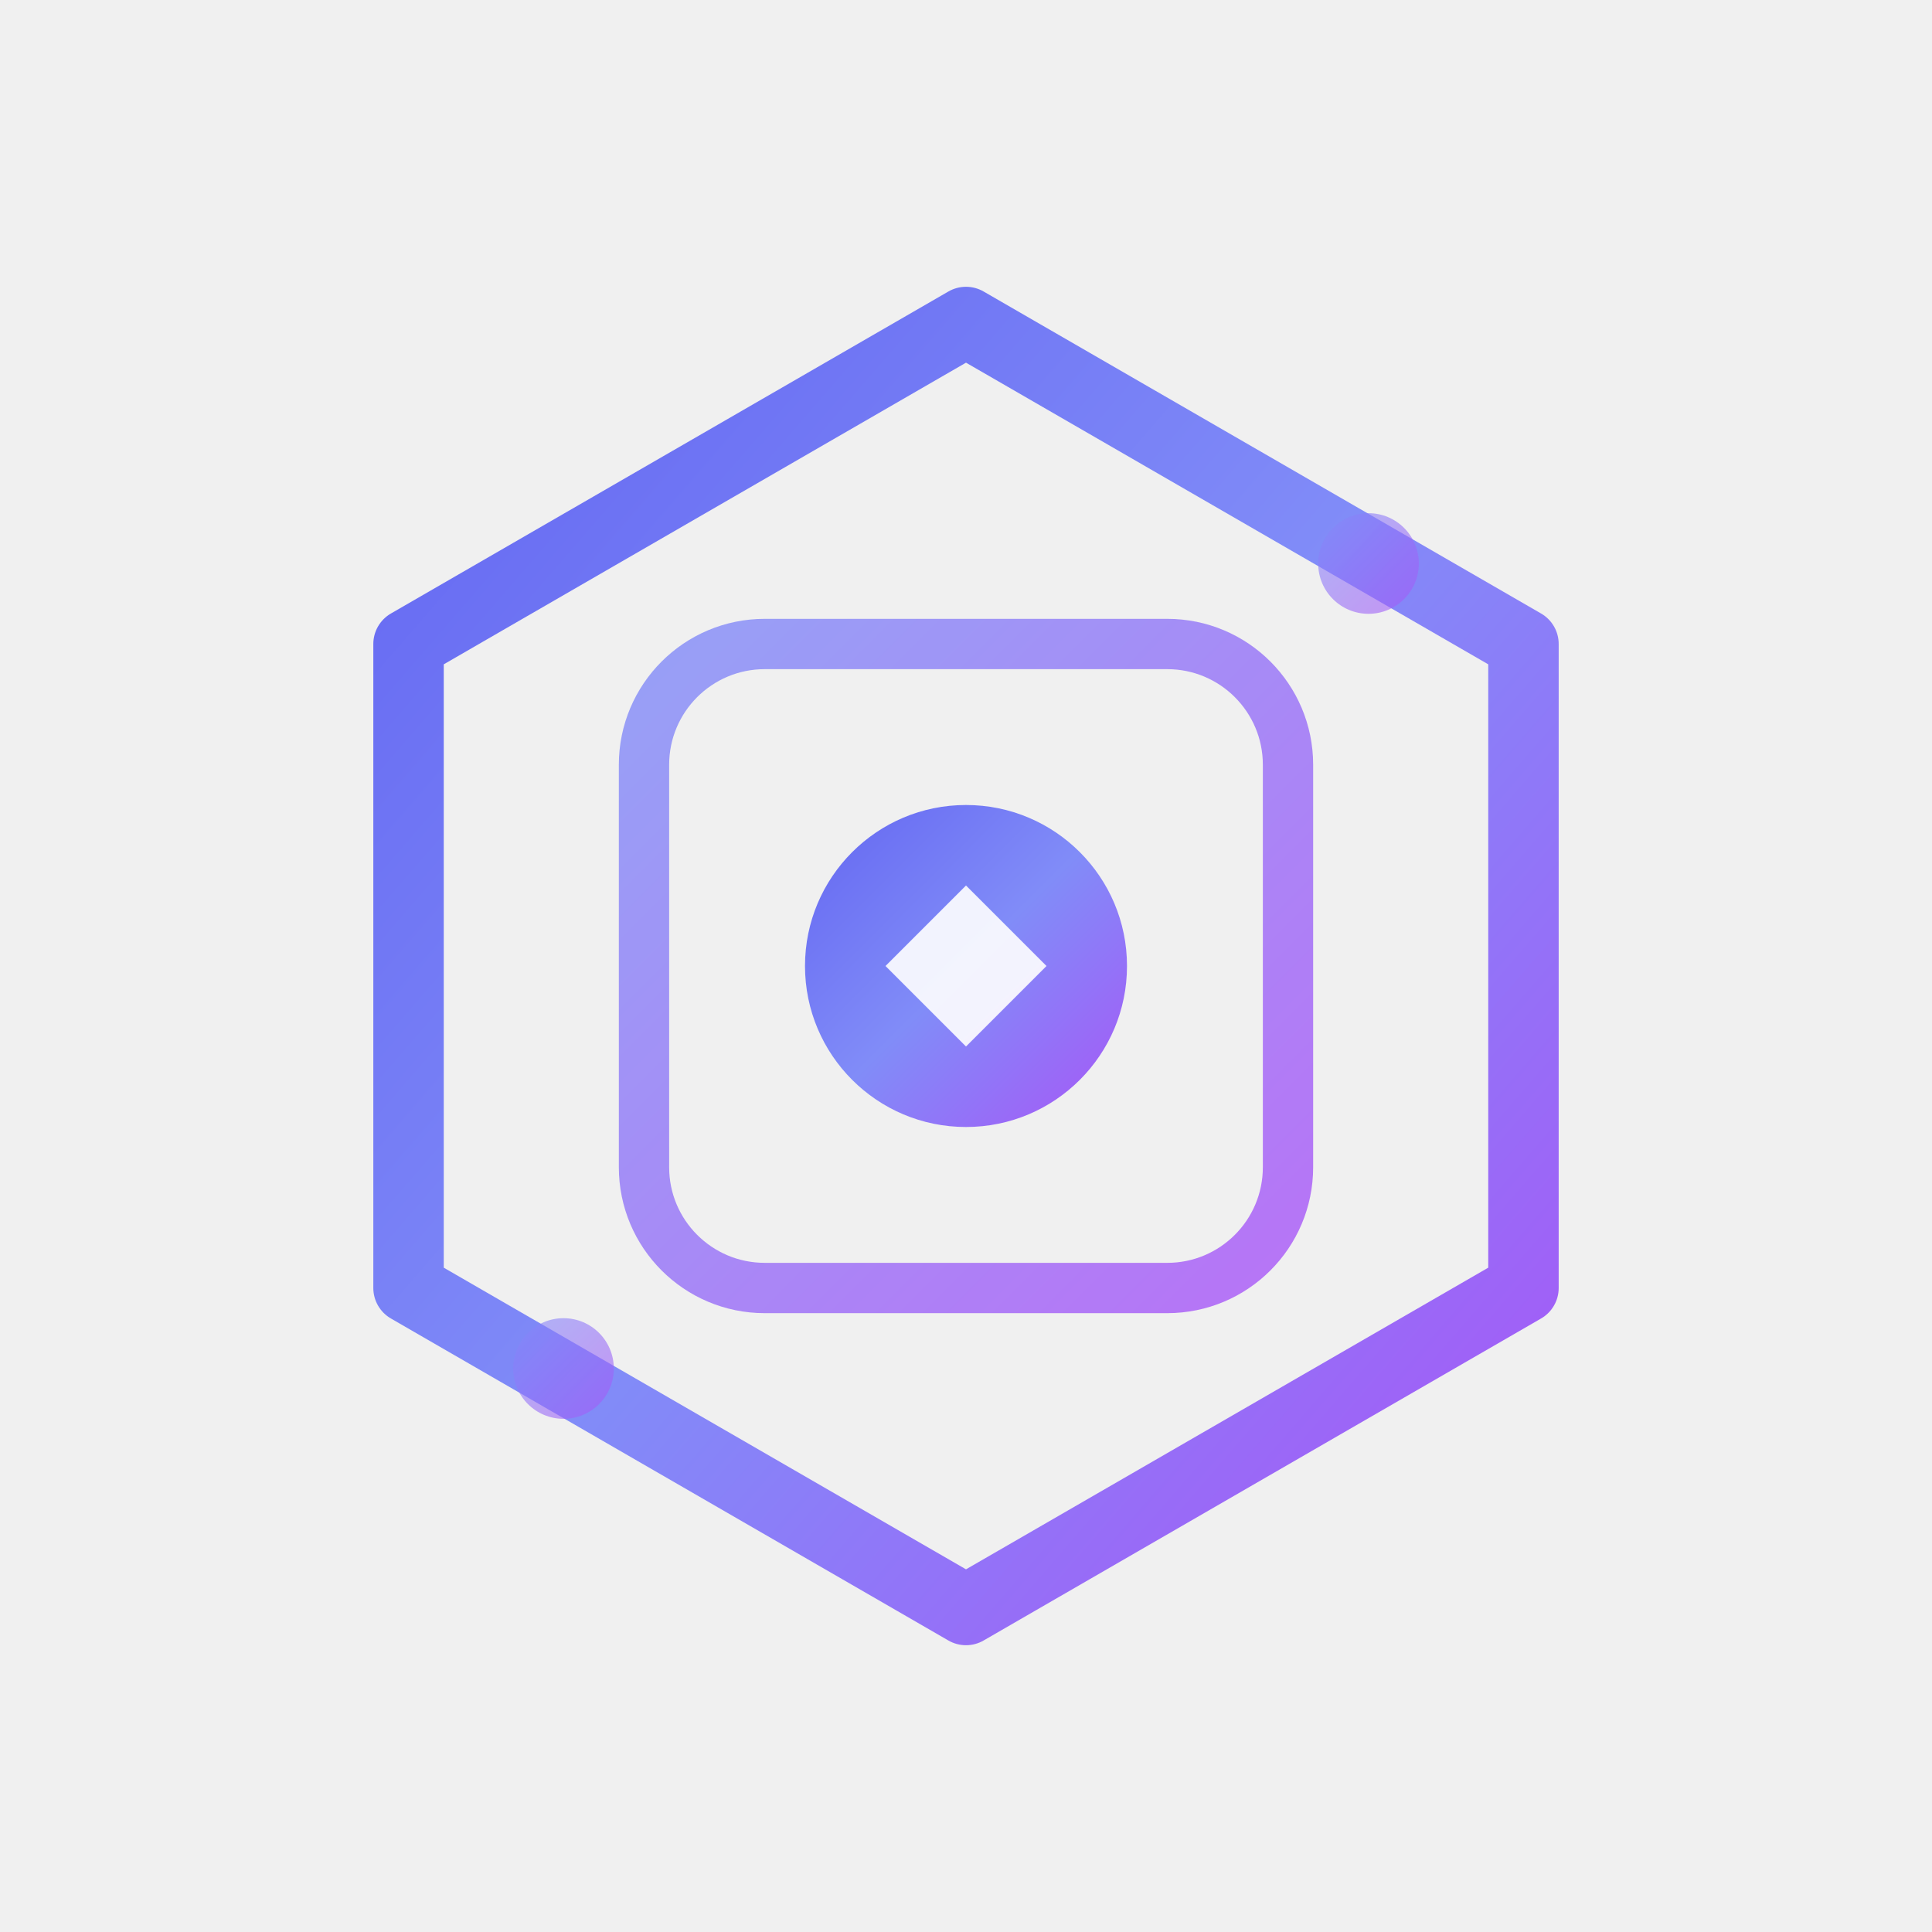
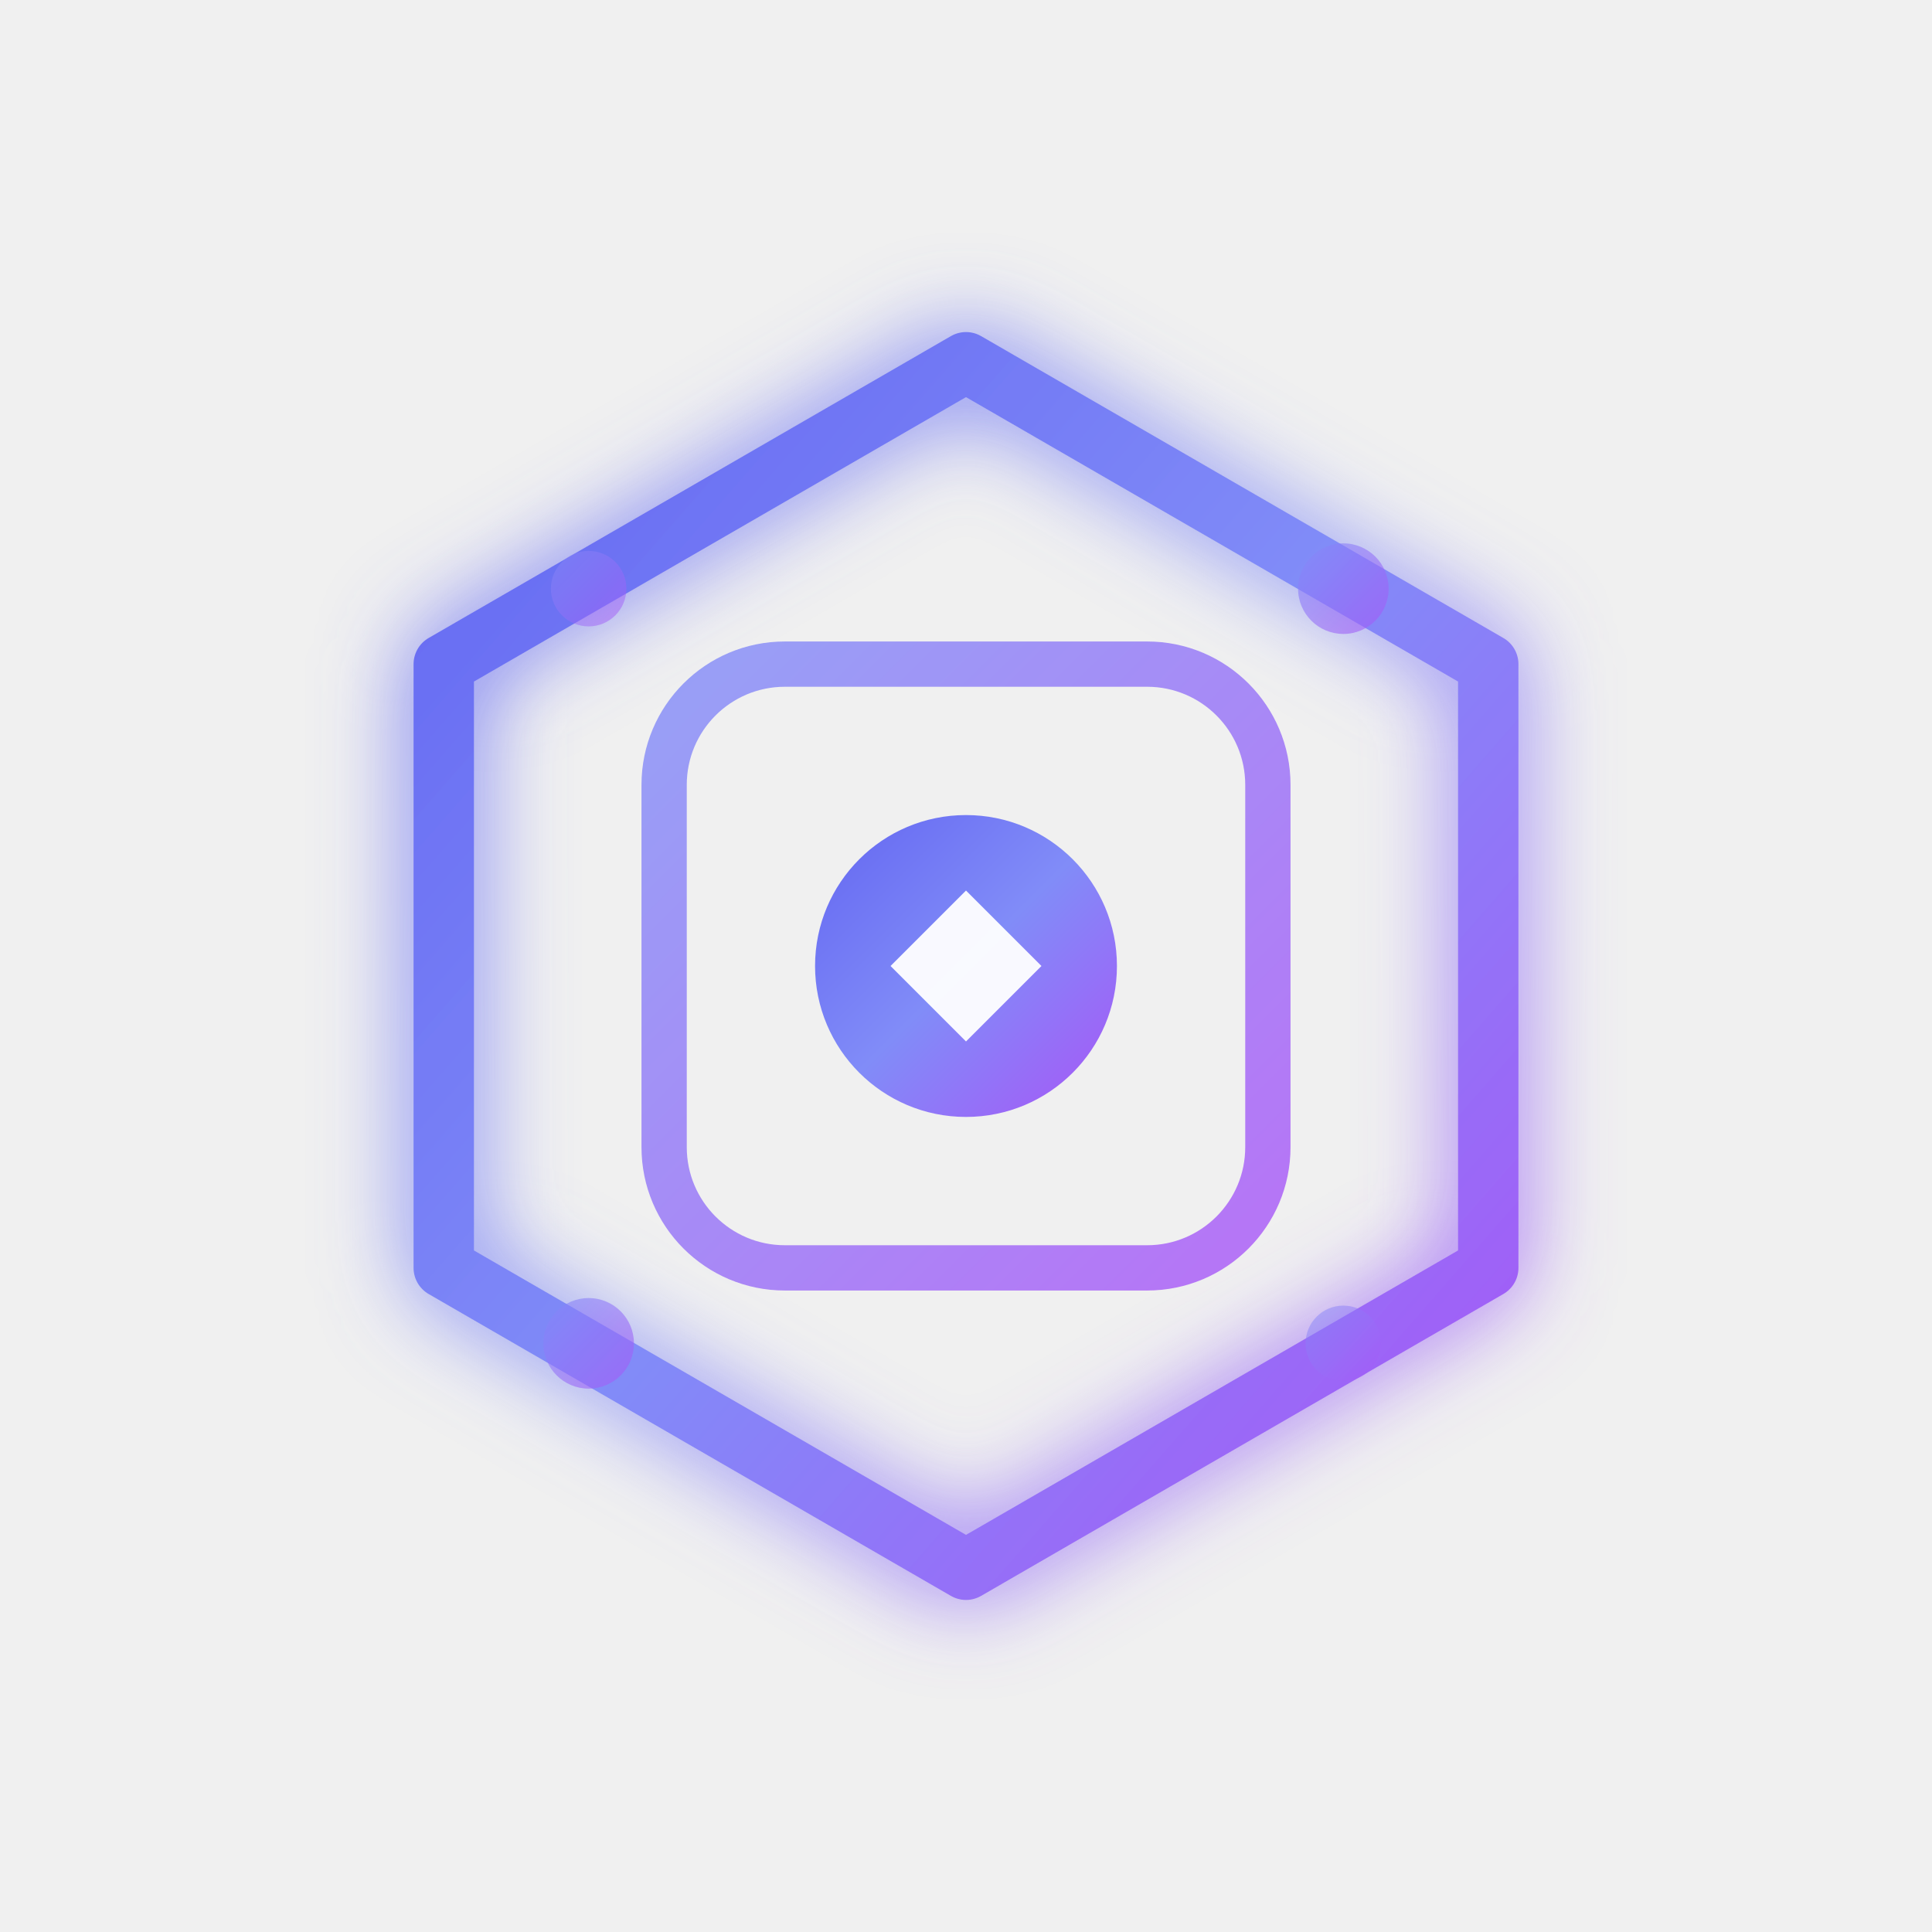
- <svg xmlns="http://www.w3.org/2000/svg" width="96" height="96" viewBox="0 0 96 96" fill="none">
+ <svg xmlns="http://www.w3.org/2000/svg" width="128" height="128" viewBox="0 0 128 128" fill="none">
  <defs>
    <linearGradient id="brandGrad" x1="0%" y1="0%" x2="100%" y2="100%">
      <stop offset="0%" stop-color="#6366F1" stop-opacity="1" />
      <stop offset="50%" stop-color="#818CF8" stop-opacity="1" />
      <stop offset="100%" stop-color="#A855F7" stop-opacity="1" />
    </linearGradient>
    <linearGradient id="accentGrad" x1="0%" y1="0%" x2="100%" y2="100%">
      <stop offset="0%" stop-color="#818CF8" stop-opacity="1" />
      <stop offset="100%" stop-color="#A855F7" stop-opacity="1" />
    </linearGradient>
    <filter id="glow" x="-50%" y="-50%" width="200%" height="200%">
-       <feGaussianBlur stdDeviation="2" result="coloredBlur" />
+       <feGaussianBlur stdDeviation="3" result="coloredBlur" />
      <feMerge>
        <feMergeNode in="coloredBlur" />
        <feMergeNode in="SourceGraphic" />
      </feMerge>
    </filter>
  </defs>
-   <g transform="translate(48, 48)">
-     <polygon points="0,-32 27.7,-16 27.7,16 0,32 -27.7,16 -27.7,-16" fill="none" stroke="url(#brandGrad)" stroke-width="3.5" stroke-linejoin="round" />
-     <rect x="-16" y="-16" width="32" height="32" rx="6" fill="none" stroke="url(#accentGrad)" stroke-width="2.5" opacity="0.8" />
-     <circle cx="0" cy="0" r="8" fill="url(#brandGrad)" />
-     <path d="M -4,0 L 0,-4 L 4,0 L 0,4 Z" fill="#FFFFFF" opacity="0.9" />
-     <circle cx="20" cy="-20" r="2.5" fill="url(#accentGrad)" opacity="0.6" />
-     <circle cx="-20" cy="20" r="2.5" fill="url(#accentGrad)" opacity="0.6" />
+   <g transform="translate(64, 64)">
+     <polygon points="0,-40 34.6,-20 34.6,20 0,40 -34.6,20 -34.6,-20" fill="none" stroke="url(#brandGrad)" stroke-width="4" stroke-linejoin="round" filter="url(#glow)" />
+     <rect x="-20" y="-20" width="40" height="40" rx="8" fill="none" stroke="url(#accentGrad)" stroke-width="3" opacity="0.8" />
+     <circle cx="0" cy="0" r="10" fill="url(#brandGrad)" />
+     <path d="M -5,0 L 0,-5 L 5,0 L 0,5 Z" fill="#FFFFFF" opacity="0.95" />
+     <circle cx="25" cy="-25" r="3" fill="url(#accentGrad)" opacity="0.6" />
+     <circle cx="-25" cy="25" r="3" fill="url(#accentGrad)" opacity="0.6" />
+     <circle cx="25" cy="25" r="2.5" fill="url(#accentGrad)" opacity="0.5" />
+     <circle cx="-25" cy="-25" r="2.5" fill="url(#accentGrad)" opacity="0.5" />
  </g>
</svg>
